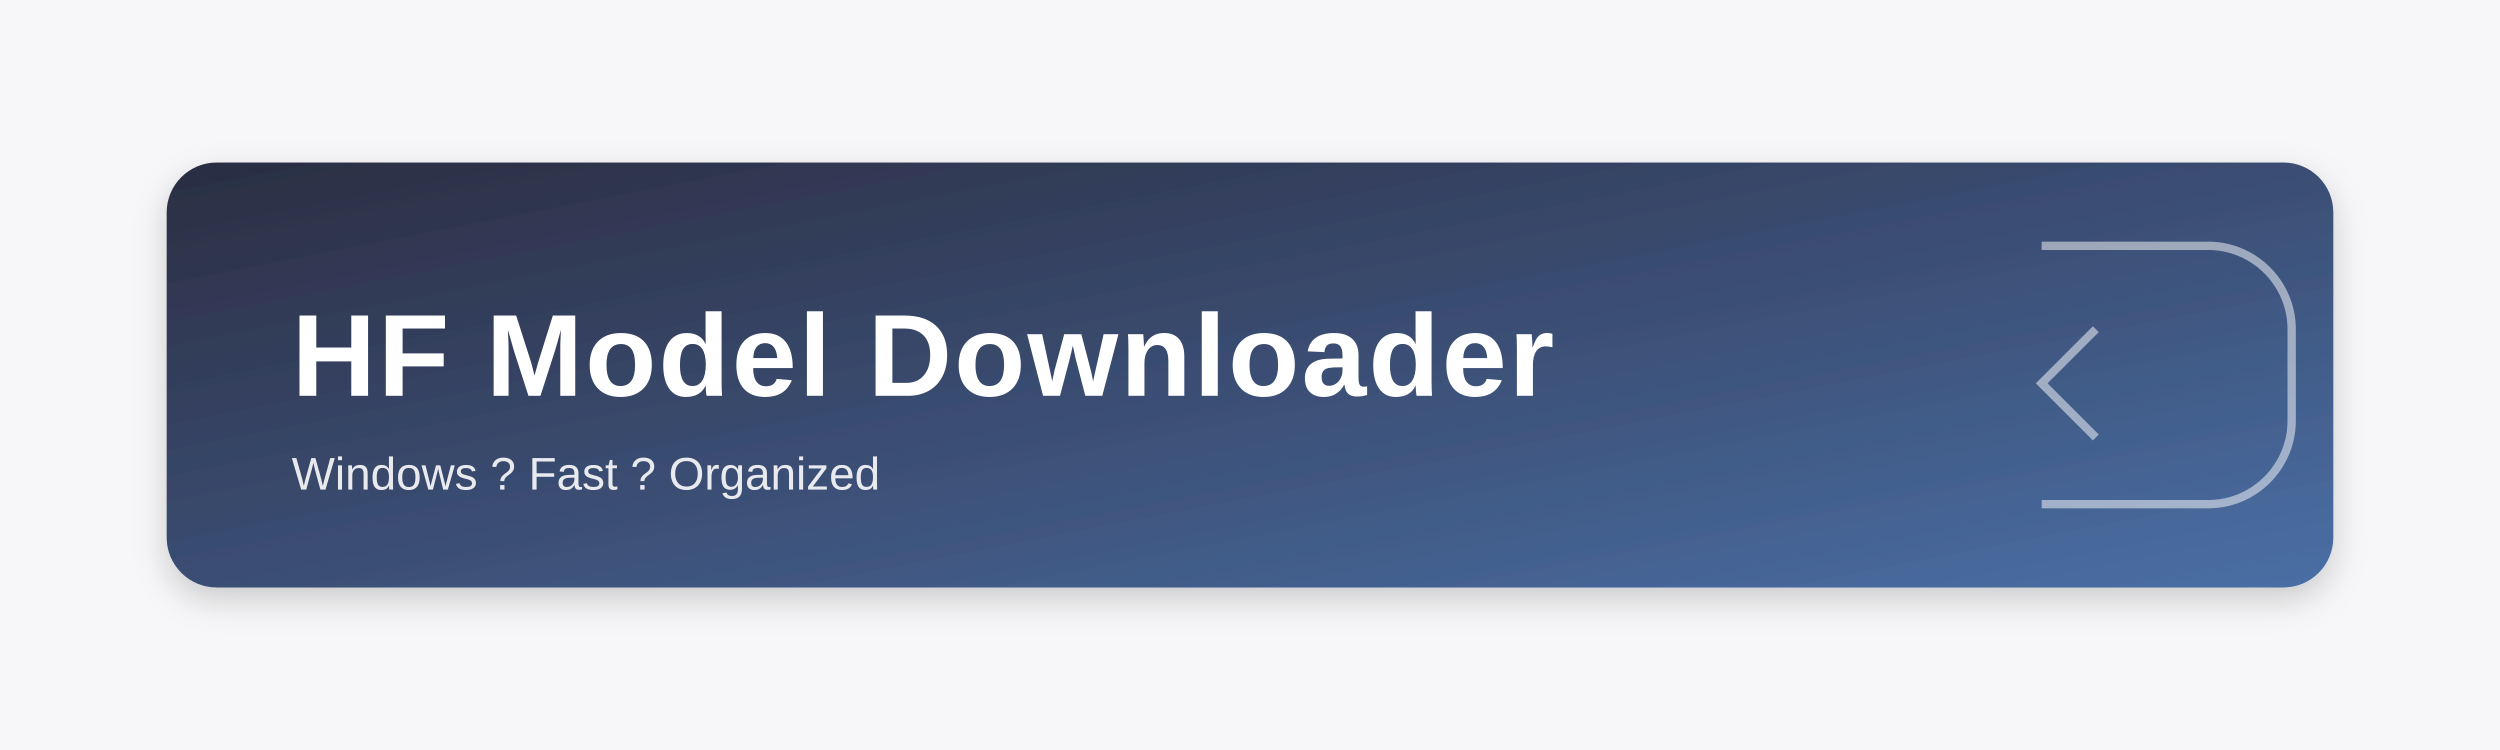
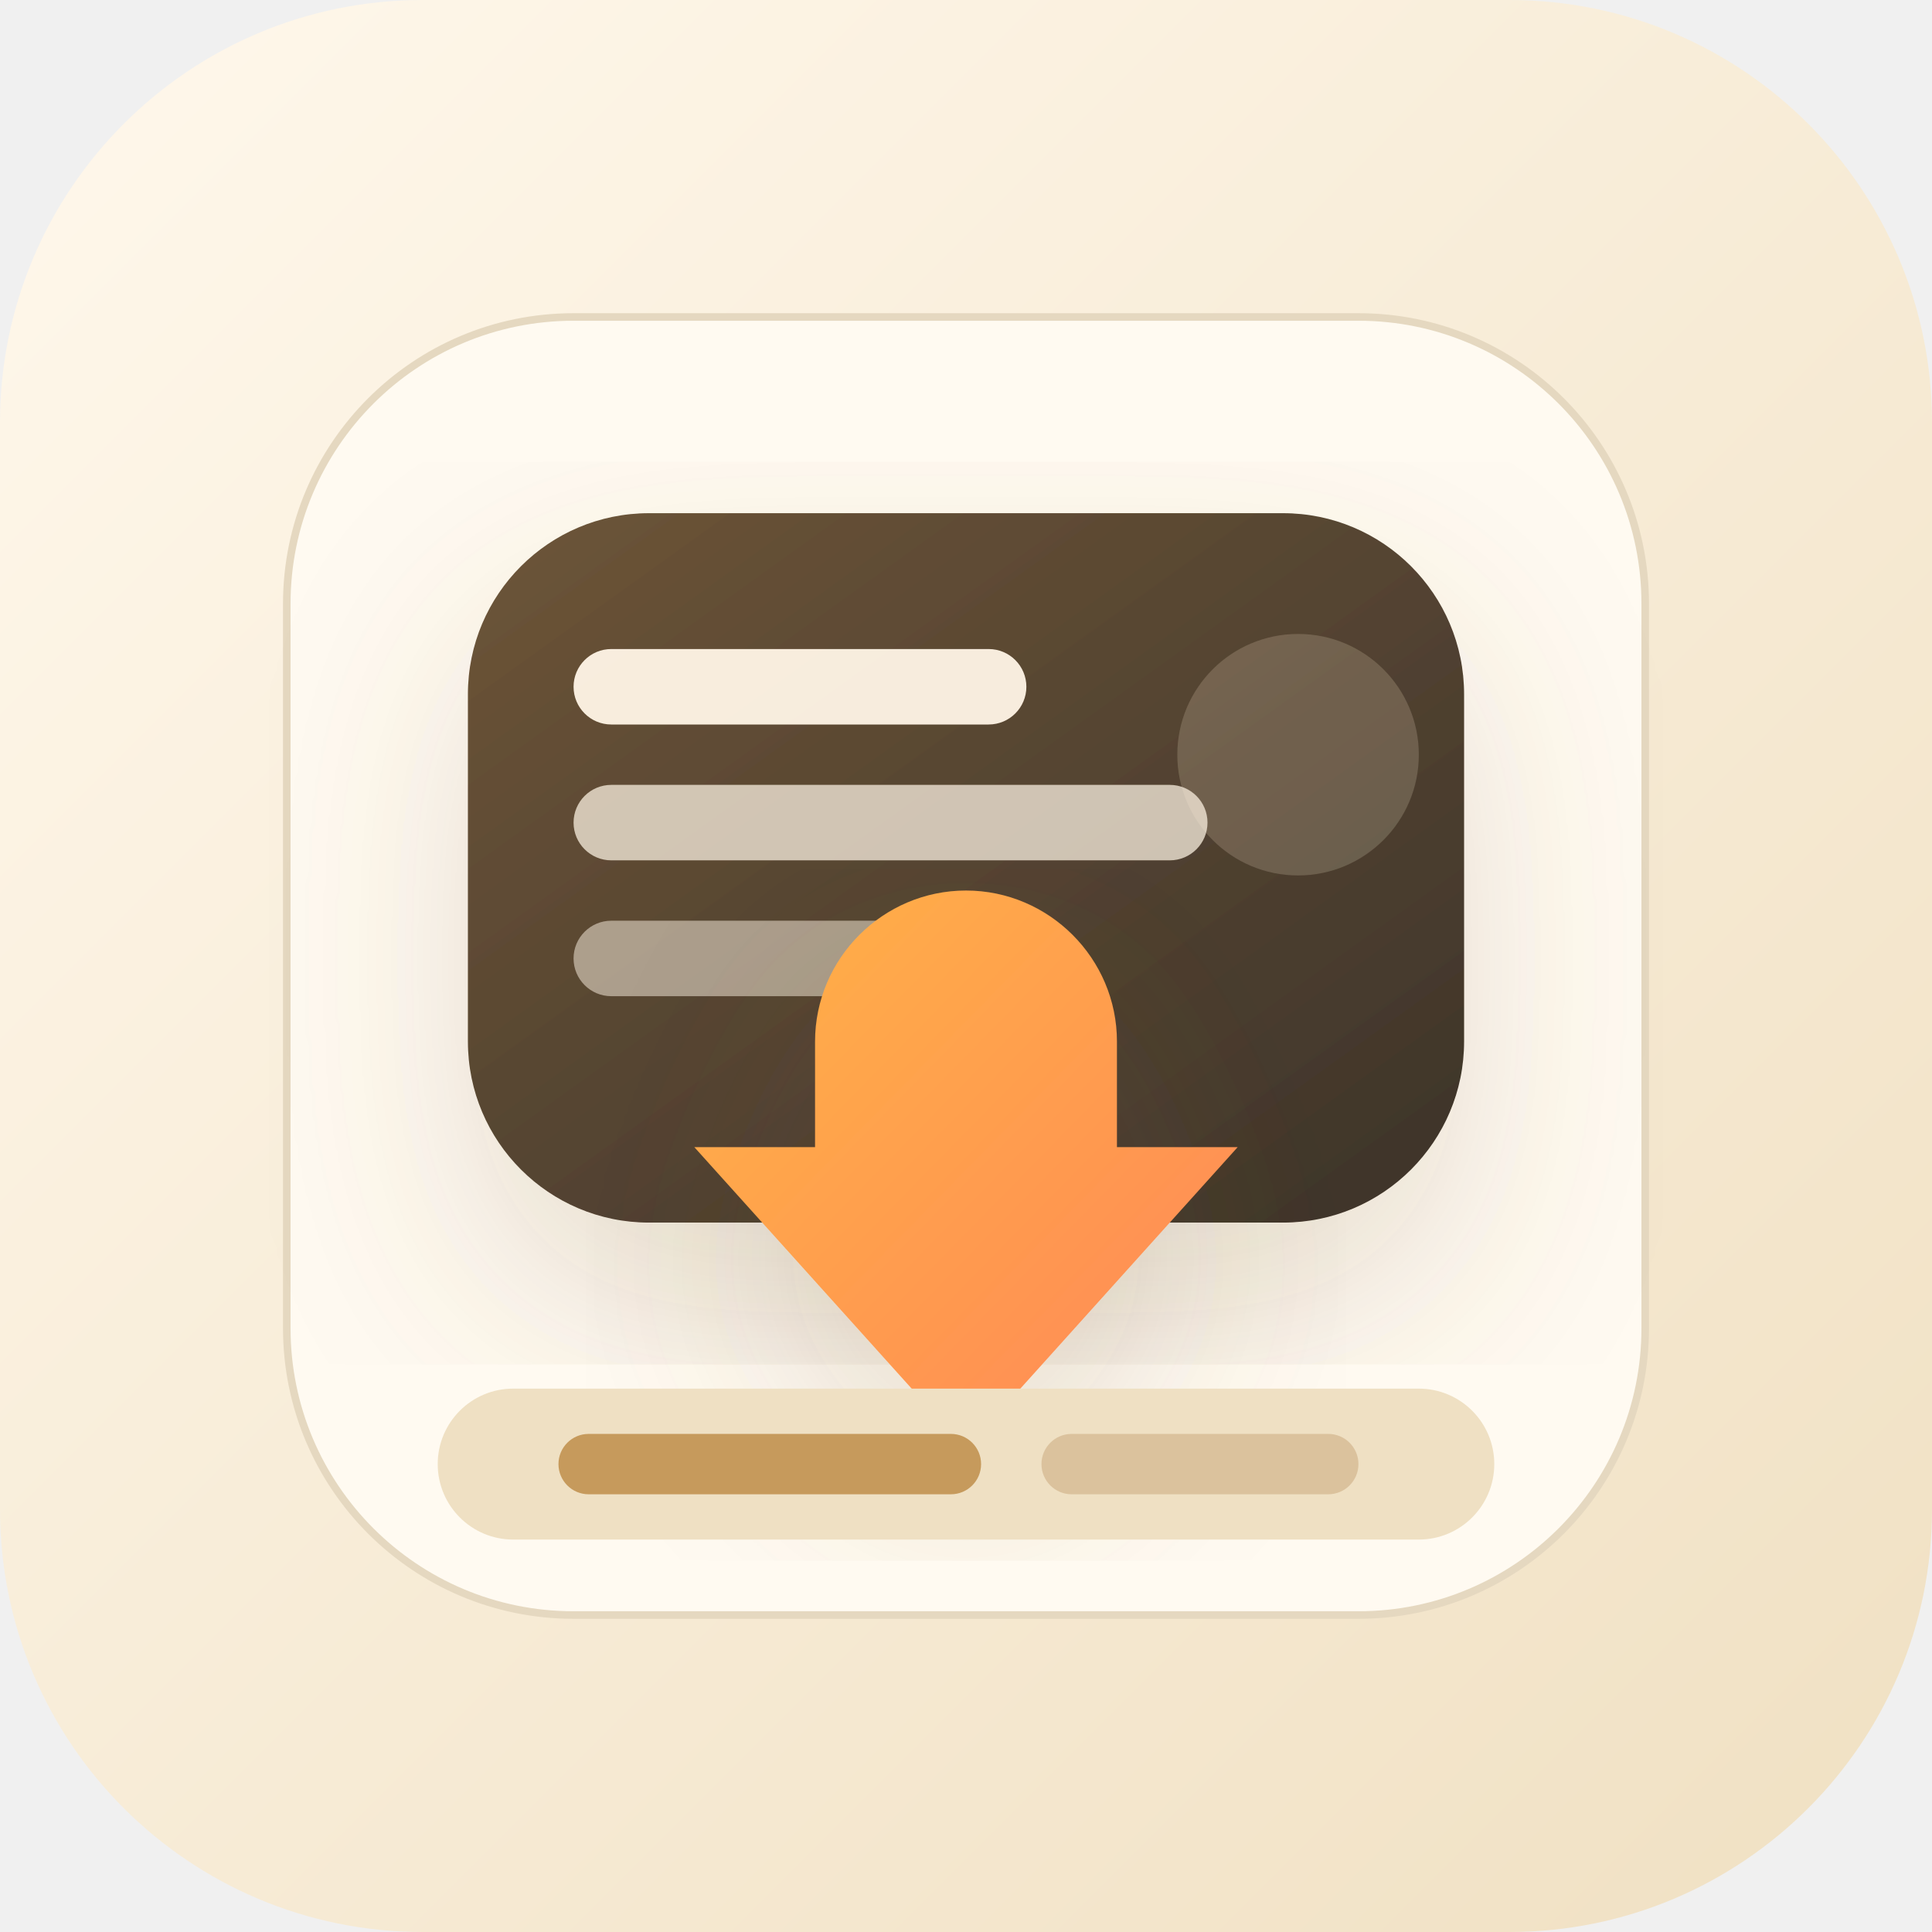
- <svg xmlns="http://www.w3.org/2000/svg" width="1200" height="360" viewBox="0 0 1200 360" role="img" aria-label="HF Model Downloader logo">
+ <svg xmlns="http://www.w3.org/2000/svg" width="256" height="256" viewBox="0 0 256 256" role="img" aria-label="HF Model Downloader logo">
  <defs>
+     <linearGradient id="bg" x1="0" y1="0" x2="1" y2="1">
+       <stop offset="0%" stop-color="#fff8ec" />
+       <stop offset="100%" stop-color="#f0e0c2" />
+     </linearGradient>
+     <linearGradient id="card" x1="0" y1="0" x2="1" y2="1">
+       <stop offset="0%" stop-color="#6d5538" />
+       <stop offset="100%" stop-color="#3c332a" />
+     </linearGradient>
    <linearGradient id="accent" x1="0" y1="0" x2="1" y2="1">
-       <stop offset="0%" stop-color="#2B2D42" />
-       <stop offset="100%" stop-color="#4A6FA5" />
+       <stop offset="0%" stop-color="#ffb347" />
+       <stop offset="100%" stop-color="#ff8756" />
    </linearGradient>
    <filter id="shadow" x="-20%" y="-20%" width="140%" height="140%">
-       <feDropShadow dx="0" dy="6" stdDeviation="8" flood-color="#1A1A1A" flood-opacity="0.18" />
+       <feDropShadow dx="0" dy="12" stdDeviation="14" flood-color="#7d6240" flood-opacity="0.18" />
    </filter>
  </defs>
-   <rect width="1200" height="360" fill="#F7F7F9" />
-   <rect x="80" y="78" width="1040" height="204" rx="24" fill="url(#accent)" filter="url(#shadow)" />
-   <g fill="#FFFFFF" font-family="Segoe UI, Arial, sans-serif">
-     <text x="140" y="190" font-size="56" font-weight="700" letter-spacing="1">HF Model Downloader</text>
-     <text x="140" y="235" font-size="22" font-weight="400" opacity="0.88">Windows ? Fast ? Organized</text>
+   <rect width="256" height="256" rx="56" fill="url(#bg)" />
+   <rect x="38" y="42" width="180" height="172" rx="38" fill="#fffaf1" stroke="#e5d8c0" />
+   <g filter="url(#shadow)">
+     <rect x="62" y="68" width="132" height="94" rx="24" fill="url(#card)" />
+     <rect x="76" y="86" width="60" height="10" rx="5" fill="#fff5e6" opacity="0.95" />
+     <rect x="76" y="104" width="84" height="10" rx="5" fill="#fff5e6" opacity="0.72" />
+     <rect x="76" y="122" width="52" height="10" rx="5" fill="#fff5e6" opacity="0.5" />
+     <circle cx="172" cy="100" r="16" fill="#fff0d6" opacity="0.18" />
  </g>
-   <g fill="none" stroke="#FFFFFF" stroke-width="4" opacity="0.5">
-     <path d="M980 118h80c22 0 40 18 40 40v44c0 22-18 40-40 40h-80" />
-     <path d="M1006 158l-26 26 26 26" />
+   <g filter="url(#shadow)">
+     <path d="M128 118c11 0 20 9 20 20v14h16l-36 40-36-40h16v-14c0-11 9-20 20-20Z" fill="url(#accent)" />
  </g>
+   <rect x="58" y="184" width="140" height="20" rx="10" fill="#efe0c3" />
+   <rect x="74" y="190" width="56" height="8" rx="4" fill="#c69a5c" />
+   <rect x="138" y="190" width="42" height="8" rx="4" fill="#dbc29d" />
</svg>
